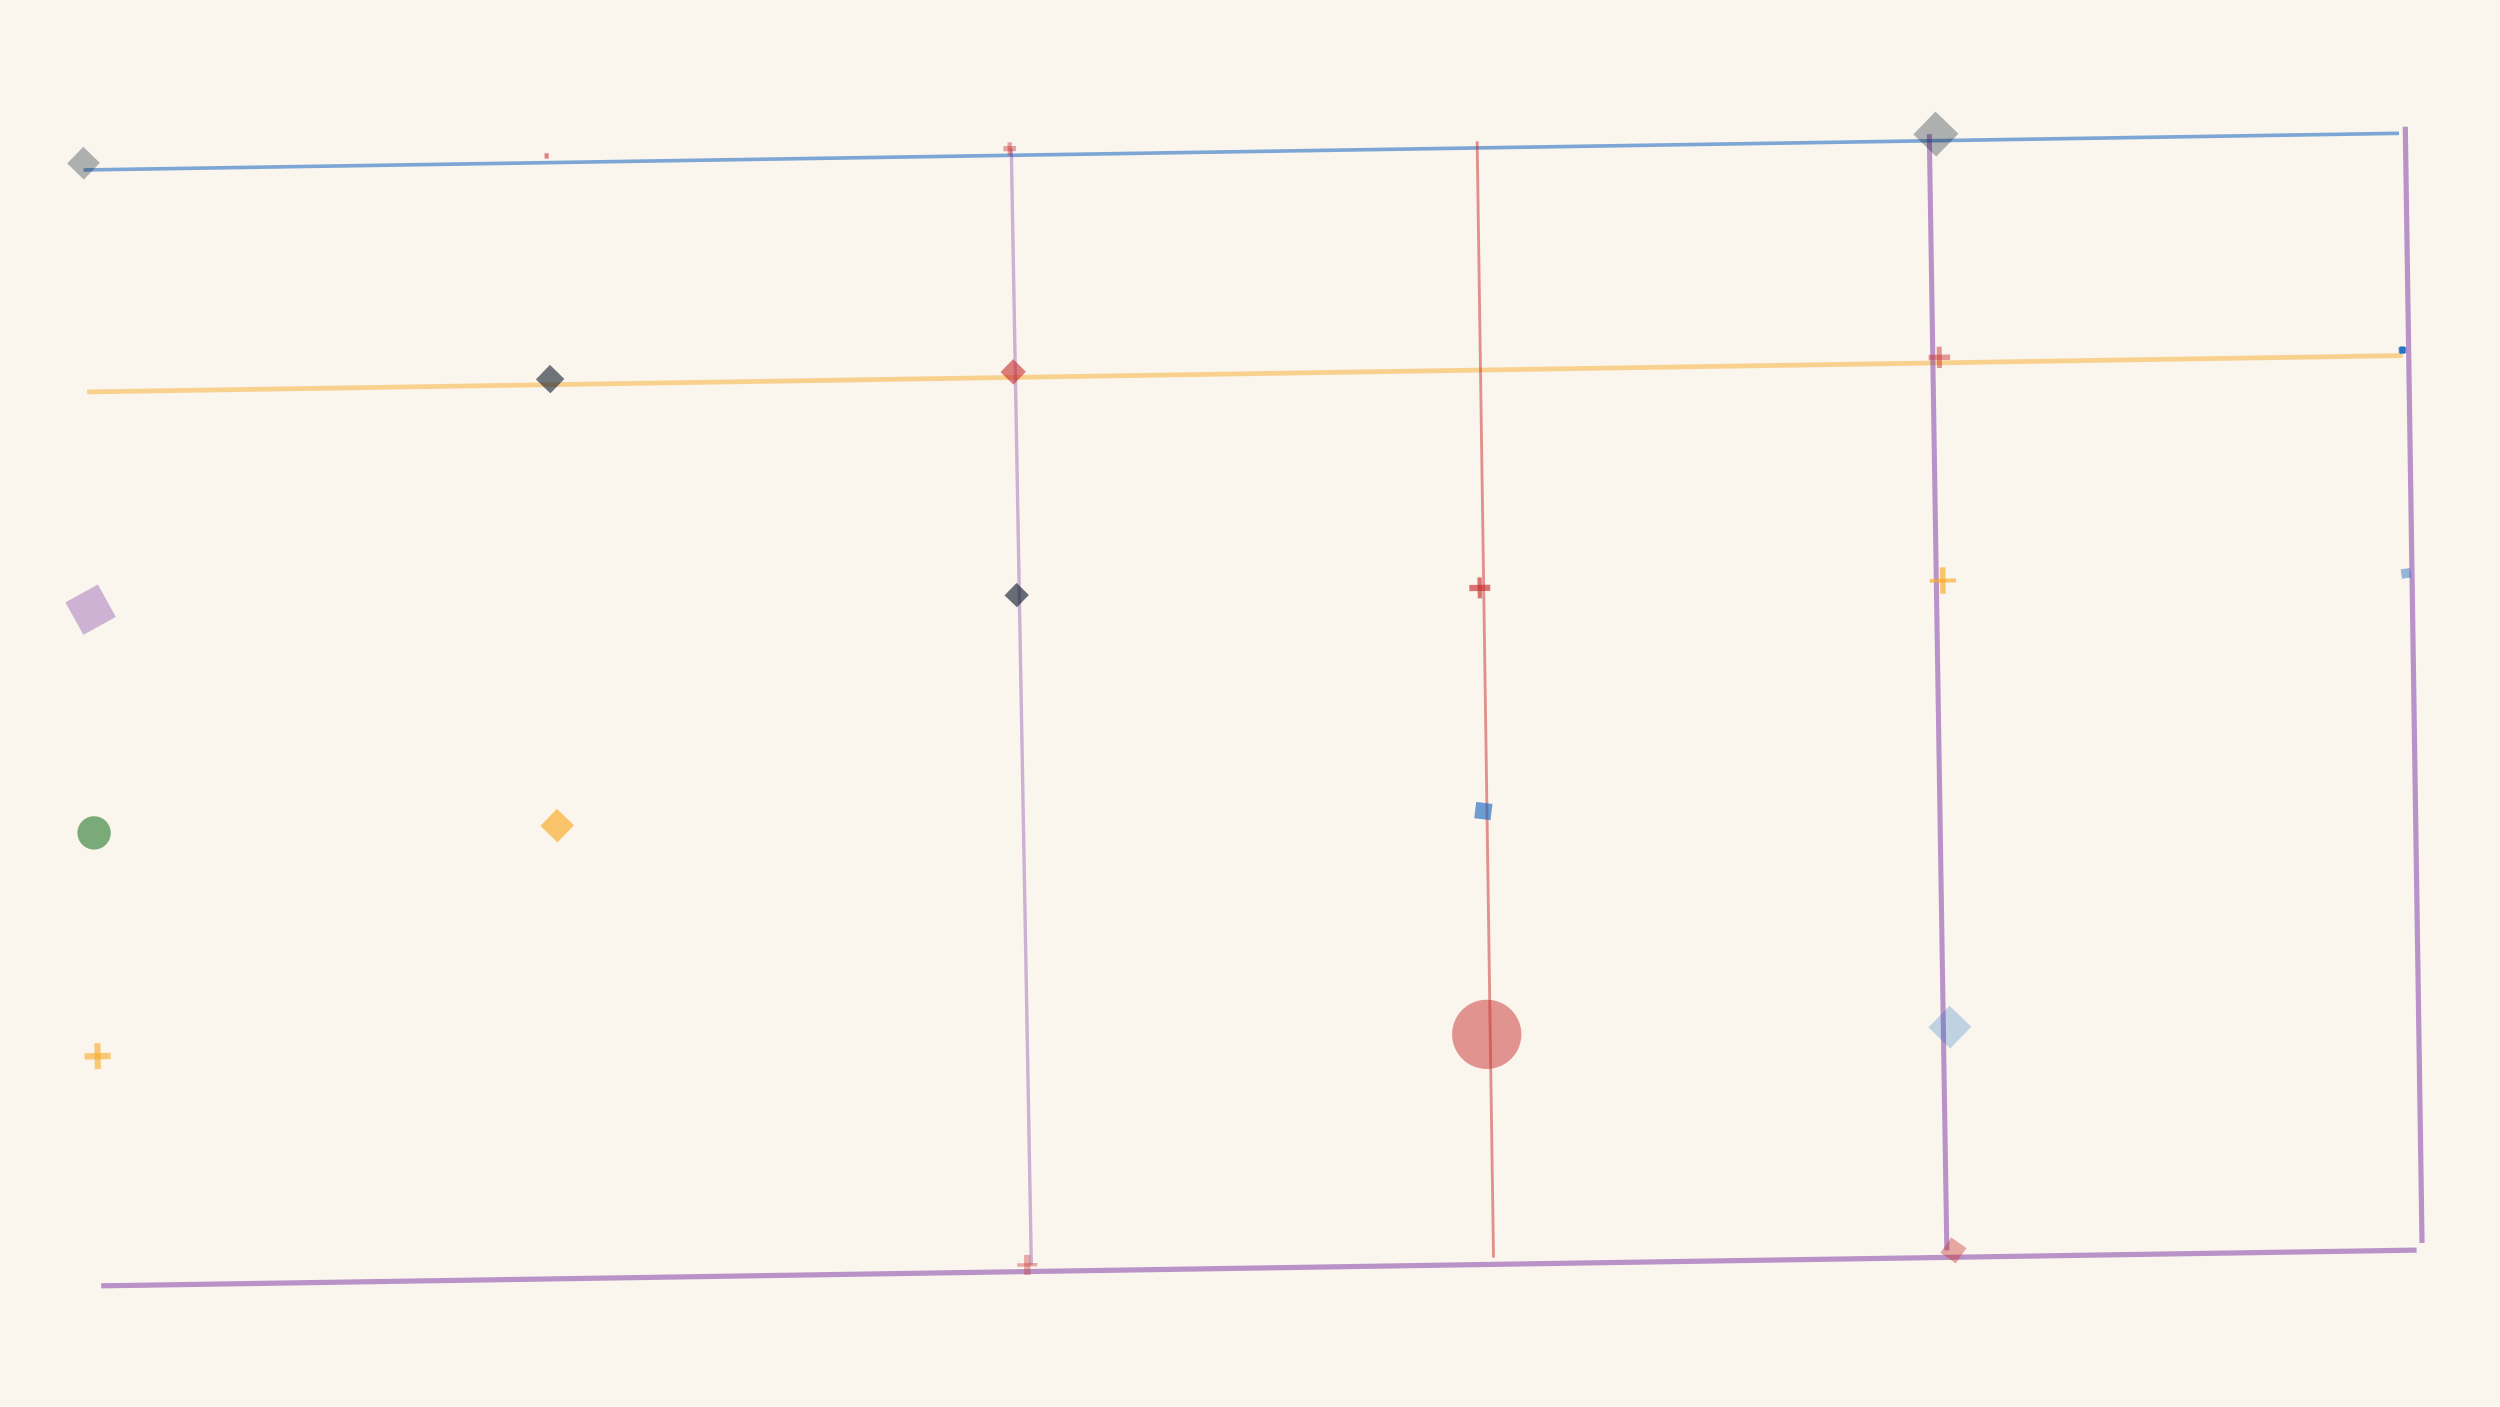
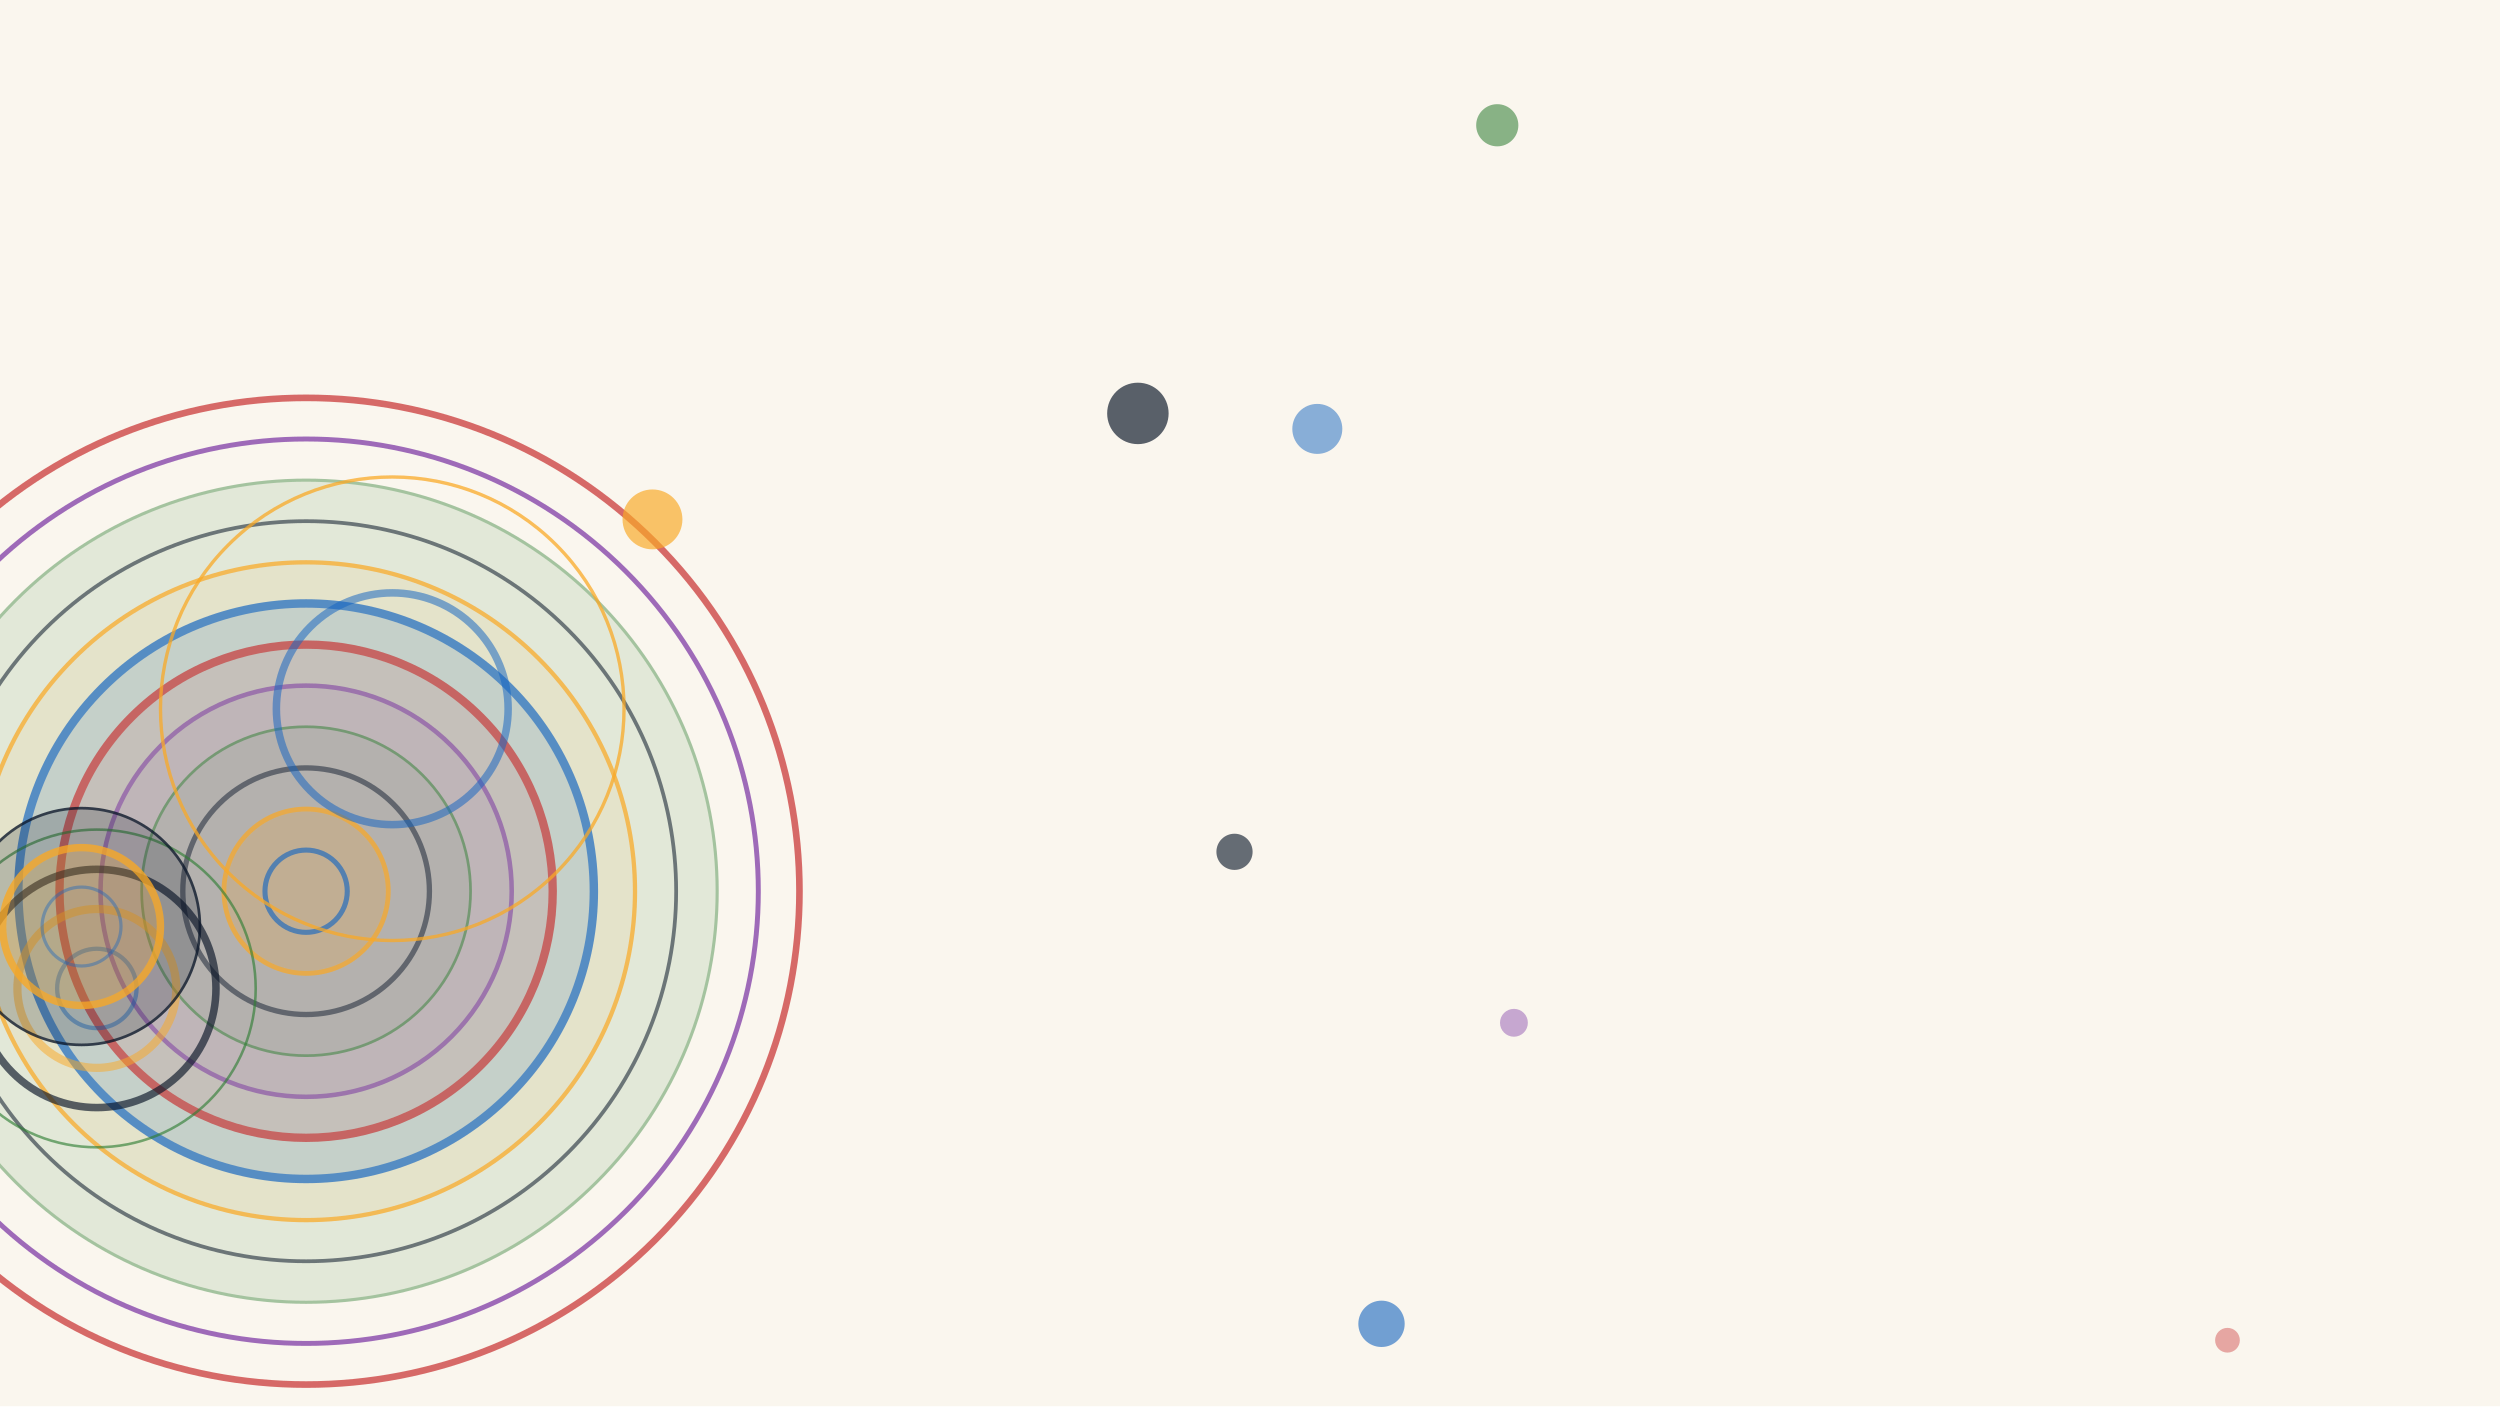
<svg xmlns="http://www.w3.org/2000/svg" viewBox="0 0 1920 1080" width="1920" height="1080">
  <rect width="1920" height="1080" fill="#FAF6EE" />
-   <g transform="rotate(-0.9 960 540)">
-     <line x1="70.761" y1="116.5" x2="1849.239" y2="116.3" stroke="#1565C0" stroke-width="2.8" opacity="0.55" />
-     <line x1="70.761" y1="287.0" x2="1849.239" y2="287.0" stroke="#F9A825" stroke-width="3.7" opacity="0.47" />
-     <line x1="783.4" y1="111.291" x2="785.3" y2="968.709" stroke="#6A1B9A" stroke-width="2.6" opacity="0.32" />
-     <line x1="1141.2" y1="111.291" x2="1140.3" y2="968.709" stroke="#C62828" stroke-width="2.2" opacity="0.49" />
-     <line x1="1488.5" y1="111.291" x2="1488.5" y2="968.709" stroke="#6A1B9A" stroke-width="3.9" opacity="0.45" />
-     <line x1="70.761" y1="973.6" x2="1849.239" y2="974.1" stroke="#6A1B9A" stroke-width="4.0" opacity="0.45" />
-     <line x1="1854.1" y1="111.291" x2="1853.5" y2="968.709" stroke="#6A1B9A" stroke-width="4.0" opacity="0.45" />
-     <polygon points="70.8,98.7 83.3,111.3 70.8,123.9 58.2,111.3" fill="#0A1628" opacity="0.32" />
-     <rect x="56.5" y="440.0" width="28.5" height="28.5" fill="#6A1B9A" opacity="0.31" transform="rotate(62 70.8 454.3)" />
-     <circle cx="70.8" cy="625.7" r="12.8" fill="#2E7D32" opacity="0.63" />
-     <line x1="60.8" y1="797.2" x2="80.8" y2="797.2" stroke="#F9A825" stroke-width="4.9" opacity="0.60" />
-     <line x1="70.8" y1="787.2" x2="70.8" y2="807.2" stroke="#F9A825" stroke-width="4.7" opacity="0.60" />
-     <line x1="424.8" y1="111.3" x2="428.1" y2="111.3" stroke="#C62828" stroke-width="4.7" opacity="0.34" />
-     <line x1="426.5" y1="109.7" x2="426.5" y2="112.9" stroke="#C62828" stroke-width="2.9" opacity="0.34" />
-     <polygon points="426.5,271.8 437.4,282.8 426.5,293.7 415.5,282.8" fill="#0A1628" opacity="0.58" />
-     <polygon points="426.5,612.8 439.4,625.7 426.5,638.6 413.6,625.7" fill="#F9A825" opacity="0.66" />
-     <line x1="777.3" y1="111.3" x2="787.0" y2="111.3" stroke="#C62828" stroke-width="4.0" opacity="0.41" />
-     <line x1="782.2" y1="106.4" x2="782.2" y2="116.2" stroke="#C62828" stroke-width="3.3" opacity="0.41" />
-     <polygon points="782.2,273.0 791.9,282.8 782.2,292.6 772.4,282.8" fill="#C62828" opacity="0.59" />
-     <polygon points="782.2,444.9 791.5,454.3 782.2,463.6 772.8,454.3" fill="#0A1628" opacity="0.61" />
-     <line x1="774.4" y1="968.7" x2="789.9" y2="968.7" stroke="#C62828" stroke-width="2.7" opacity="0.36" />
-     <line x1="782.2" y1="961.0" x2="782.2" y2="976.5" stroke="#C62828" stroke-width="4.9" opacity="0.36" />
-     <line x1="1129.8" y1="454.3" x2="1145.9" y2="454.3" stroke="#C62828" stroke-width="4.8" opacity="0.63" />
-     <line x1="1137.8" y1="446.2" x2="1137.8" y2="462.3" stroke="#C62828" stroke-width="3.3" opacity="0.63" />
-     <rect x="1131.6" y="619.4" width="12.6" height="12.6" fill="#1565C0" opacity="0.62" transform="rotate(8 1137.8 625.7)" />
-     <circle cx="1137.8" cy="797.2" r="26.6" fill="#C62828" opacity="0.48" />
-     <polygon points="1493.5,94.0 1510.9,111.3 1493.5,128.6 1476.2,111.3" fill="#0A1628" opacity="0.32" />
-     <line x1="1485.3" y1="282.8" x2="1501.8" y2="282.8" stroke="#C62828" stroke-width="4.2" opacity="0.46" />
-     <line x1="1493.5" y1="274.6" x2="1493.5" y2="291.0" stroke="#C62828" stroke-width="3.9" opacity="0.46" />
-     <line x1="1483.4" y1="454.3" x2="1503.7" y2="454.3" stroke="#F9A825" stroke-width="3.1" opacity="0.64" />
-     <line x1="1493.5" y1="444.1" x2="1493.5" y2="464.4" stroke="#F9A825" stroke-width="4.3" opacity="0.64" />
-     <polygon points="1493.5,780.8 1510.0,797.2 1493.5,813.7 1477.1,797.2" fill="#1565C0" opacity="0.25" />
-     <rect x="1486.4" y="961.5" width="14.4" height="14.4" fill="#C62828" opacity="0.38" transform="rotate(36 1493.5 968.7)" />
-     <line x1="1846.3" y1="282.8" x2="1852.1" y2="282.8" stroke="#1565C0" stroke-width="4.7" opacity="0.72" />
-     <line x1="1849.2" y1="279.9" x2="1849.2" y2="285.7" stroke="#1565C0" stroke-width="3.9" opacity="0.72" />
-     <rect x="1845.6" y="450.6" width="7.3" height="7.3" fill="#1565C0" opacity="0.44" transform="rotate(83 1849.2 454.3)" />
+   <g transform="rotate(45 235 684)">
+     <circle cx="235.385" cy="684.254" r="378.9" fill="none" fill-opacity="0.00" stroke="#C62828" stroke-width="5.1" opacity="0.68" />
+     <circle cx="235.385" cy="684.254" r="347.3" fill="none" fill-opacity="0.00" stroke="#6A1B9A" stroke-width="3.8" opacity="0.64" />
+     <circle cx="235.385" cy="684.254" r="315.7" fill="#2E7D32" fill-opacity="0.28" stroke="#2E7D32" stroke-width="2.4" opacity="0.42" />
+     <circle cx="235.385" cy="684.254" r="284.2" fill="none" fill-opacity="0.00" stroke="#0A1628" stroke-width="2.9" opacity="0.55" />
+     <circle cx="235.385" cy="684.254" r="252.6" fill="#F9A825" fill-opacity="0.11" stroke="#F9A825" stroke-width="3.3" opacity="0.73" />
+     <circle cx="235.385" cy="684.254" r="221.0" fill="#1565C0" fill-opacity="0.22" stroke="#1565C0" stroke-width="6.5" opacity="0.68" />
+     <circle cx="235.385" cy="684.254" r="189.4" fill="#C62828" fill-opacity="0.15" stroke="#C62828" stroke-width="6.4" opacity="0.64" />
+     <circle cx="235.385" cy="684.254" r="157.9" fill="#6A1B9A" fill-opacity="0.14" stroke="#6A1B9A" stroke-width="3.5" opacity="0.46" />
+     <circle cx="235.385" cy="684.254" r="126.3" fill="#2E7D32" fill-opacity="0.16" stroke="#2E7D32" stroke-width="2.1" opacity="0.51" />
+     <circle cx="235.385" cy="684.254" r="94.7" fill="none" fill-opacity="0.00" stroke="#0A1628" stroke-width="4.1" opacity="0.49" />
+     <circle cx="235.385" cy="684.254" r="63.1" fill="#F9A825" fill-opacity="0.27" stroke="#F9A825" stroke-width="3.7" opacity="0.72" />
+     <circle cx="235.385" cy="684.254" r="31.6" fill="none" fill-opacity="0.00" stroke="#1565C0" stroke-width="3.9" opacity="0.64" />
+     <circle cx="183.086" cy="538.387" r="178.0" fill="none" fill-opacity="0.00" stroke="#F9A825" stroke-width="2.6" opacity="0.74" />
+     <circle cx="183.086" cy="538.387" r="89.0" fill="none" fill-opacity="0.00" stroke="#1565C0" stroke-width="5.8" opacity="0.53" />
+     <circle cx="174.539" cy="850.706" r="122.0" fill="none" fill-opacity="0.00" stroke="#2E7D32" stroke-width="2.0" opacity="0.63" />
+     <circle cx="174.539" cy="850.706" r="91.5" fill="none" fill-opacity="0.00" stroke="#0A1628" stroke-width="5.8" opacity="0.66" />
+     <circle cx="174.539" cy="850.706" r="61.0" fill="none" fill-opacity="0.00" stroke="#F9A825" stroke-width="6.3" opacity="0.51" />
+     <circle cx="174.539" cy="850.706" r="30.5" fill="none" fill-opacity="0.00" stroke="#1565C0" stroke-width="3.3" opacity="0.44" />
+     <circle cx="132.612" cy="825.38" r="90.9" fill="#0A1628" fill-opacity="0.25" stroke="#0A1628" stroke-width="2.1" opacity="0.79" />
+     <circle cx="132.612" cy="825.38" r="60.6" fill="#F9A825" fill-opacity="0.29" stroke="#F9A825" stroke-width="5.7" opacity="0.79" />
+     <circle cx="132.612" cy="825.38" r="30.3" fill="none" fill-opacity="0.00" stroke="#1565C0" stroke-width="2.5" opacity="0.40" />
  </g>
+   <circle cx="1149.9" cy="96.2" r="16.2" fill="#2E7D32" opacity="0.56" />
+   <circle cx="1011.7" cy="329.4" r="19.2" fill="#1565C0" opacity="0.50" />
+   <circle cx="873.9" cy="317.5" r="23.6" fill="#0A1628" opacity="0.67" />
+   <circle cx="1710.7" cy="1029.3" r="9.5" fill="#C62828" opacity="0.39" />
+   <circle cx="501.1" cy="398.9" r="23.0" fill="#F9A825" opacity="0.67" />
+   <circle cx="1162.7" cy="785.5" r="10.7" fill="#6A1B9A" opacity="0.36" />
+   <circle cx="1061.0" cy="1016.7" r="17.8" fill="#1565C0" opacity="0.60" />
+   <circle cx="948.1" cy="654.2" r="13.9" fill="#0A1628" opacity="0.62" />
</svg>
